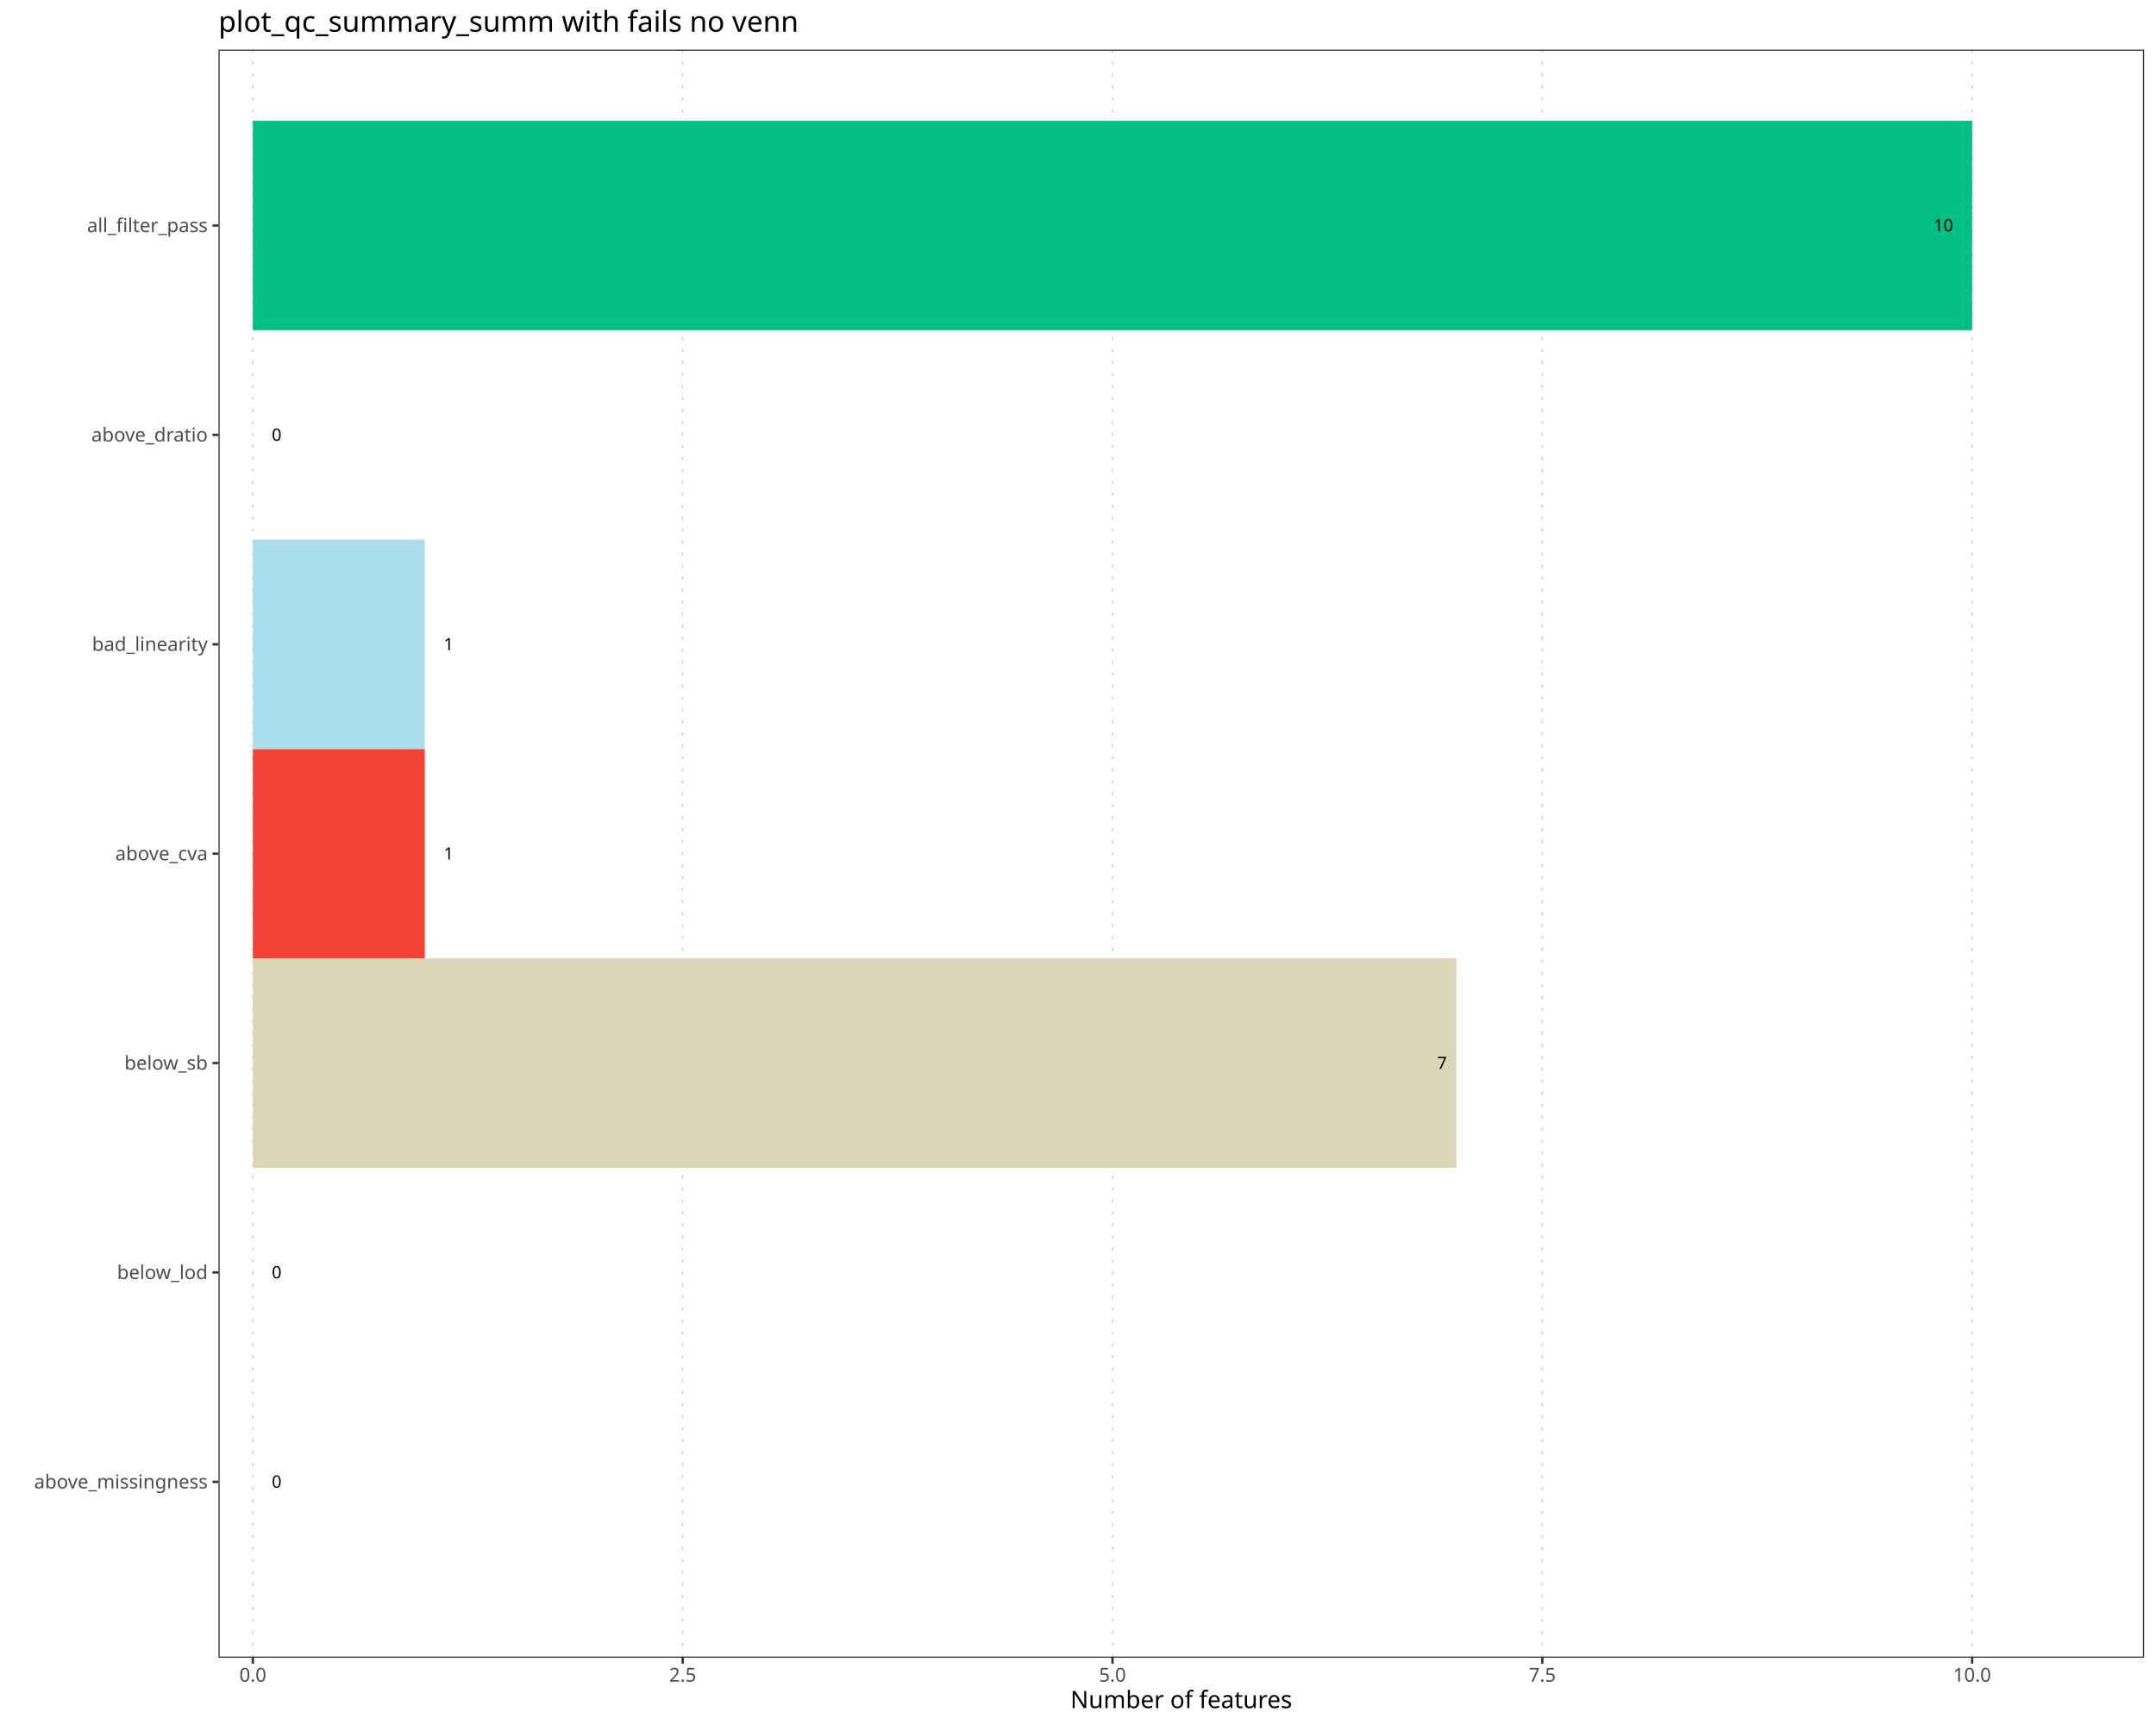
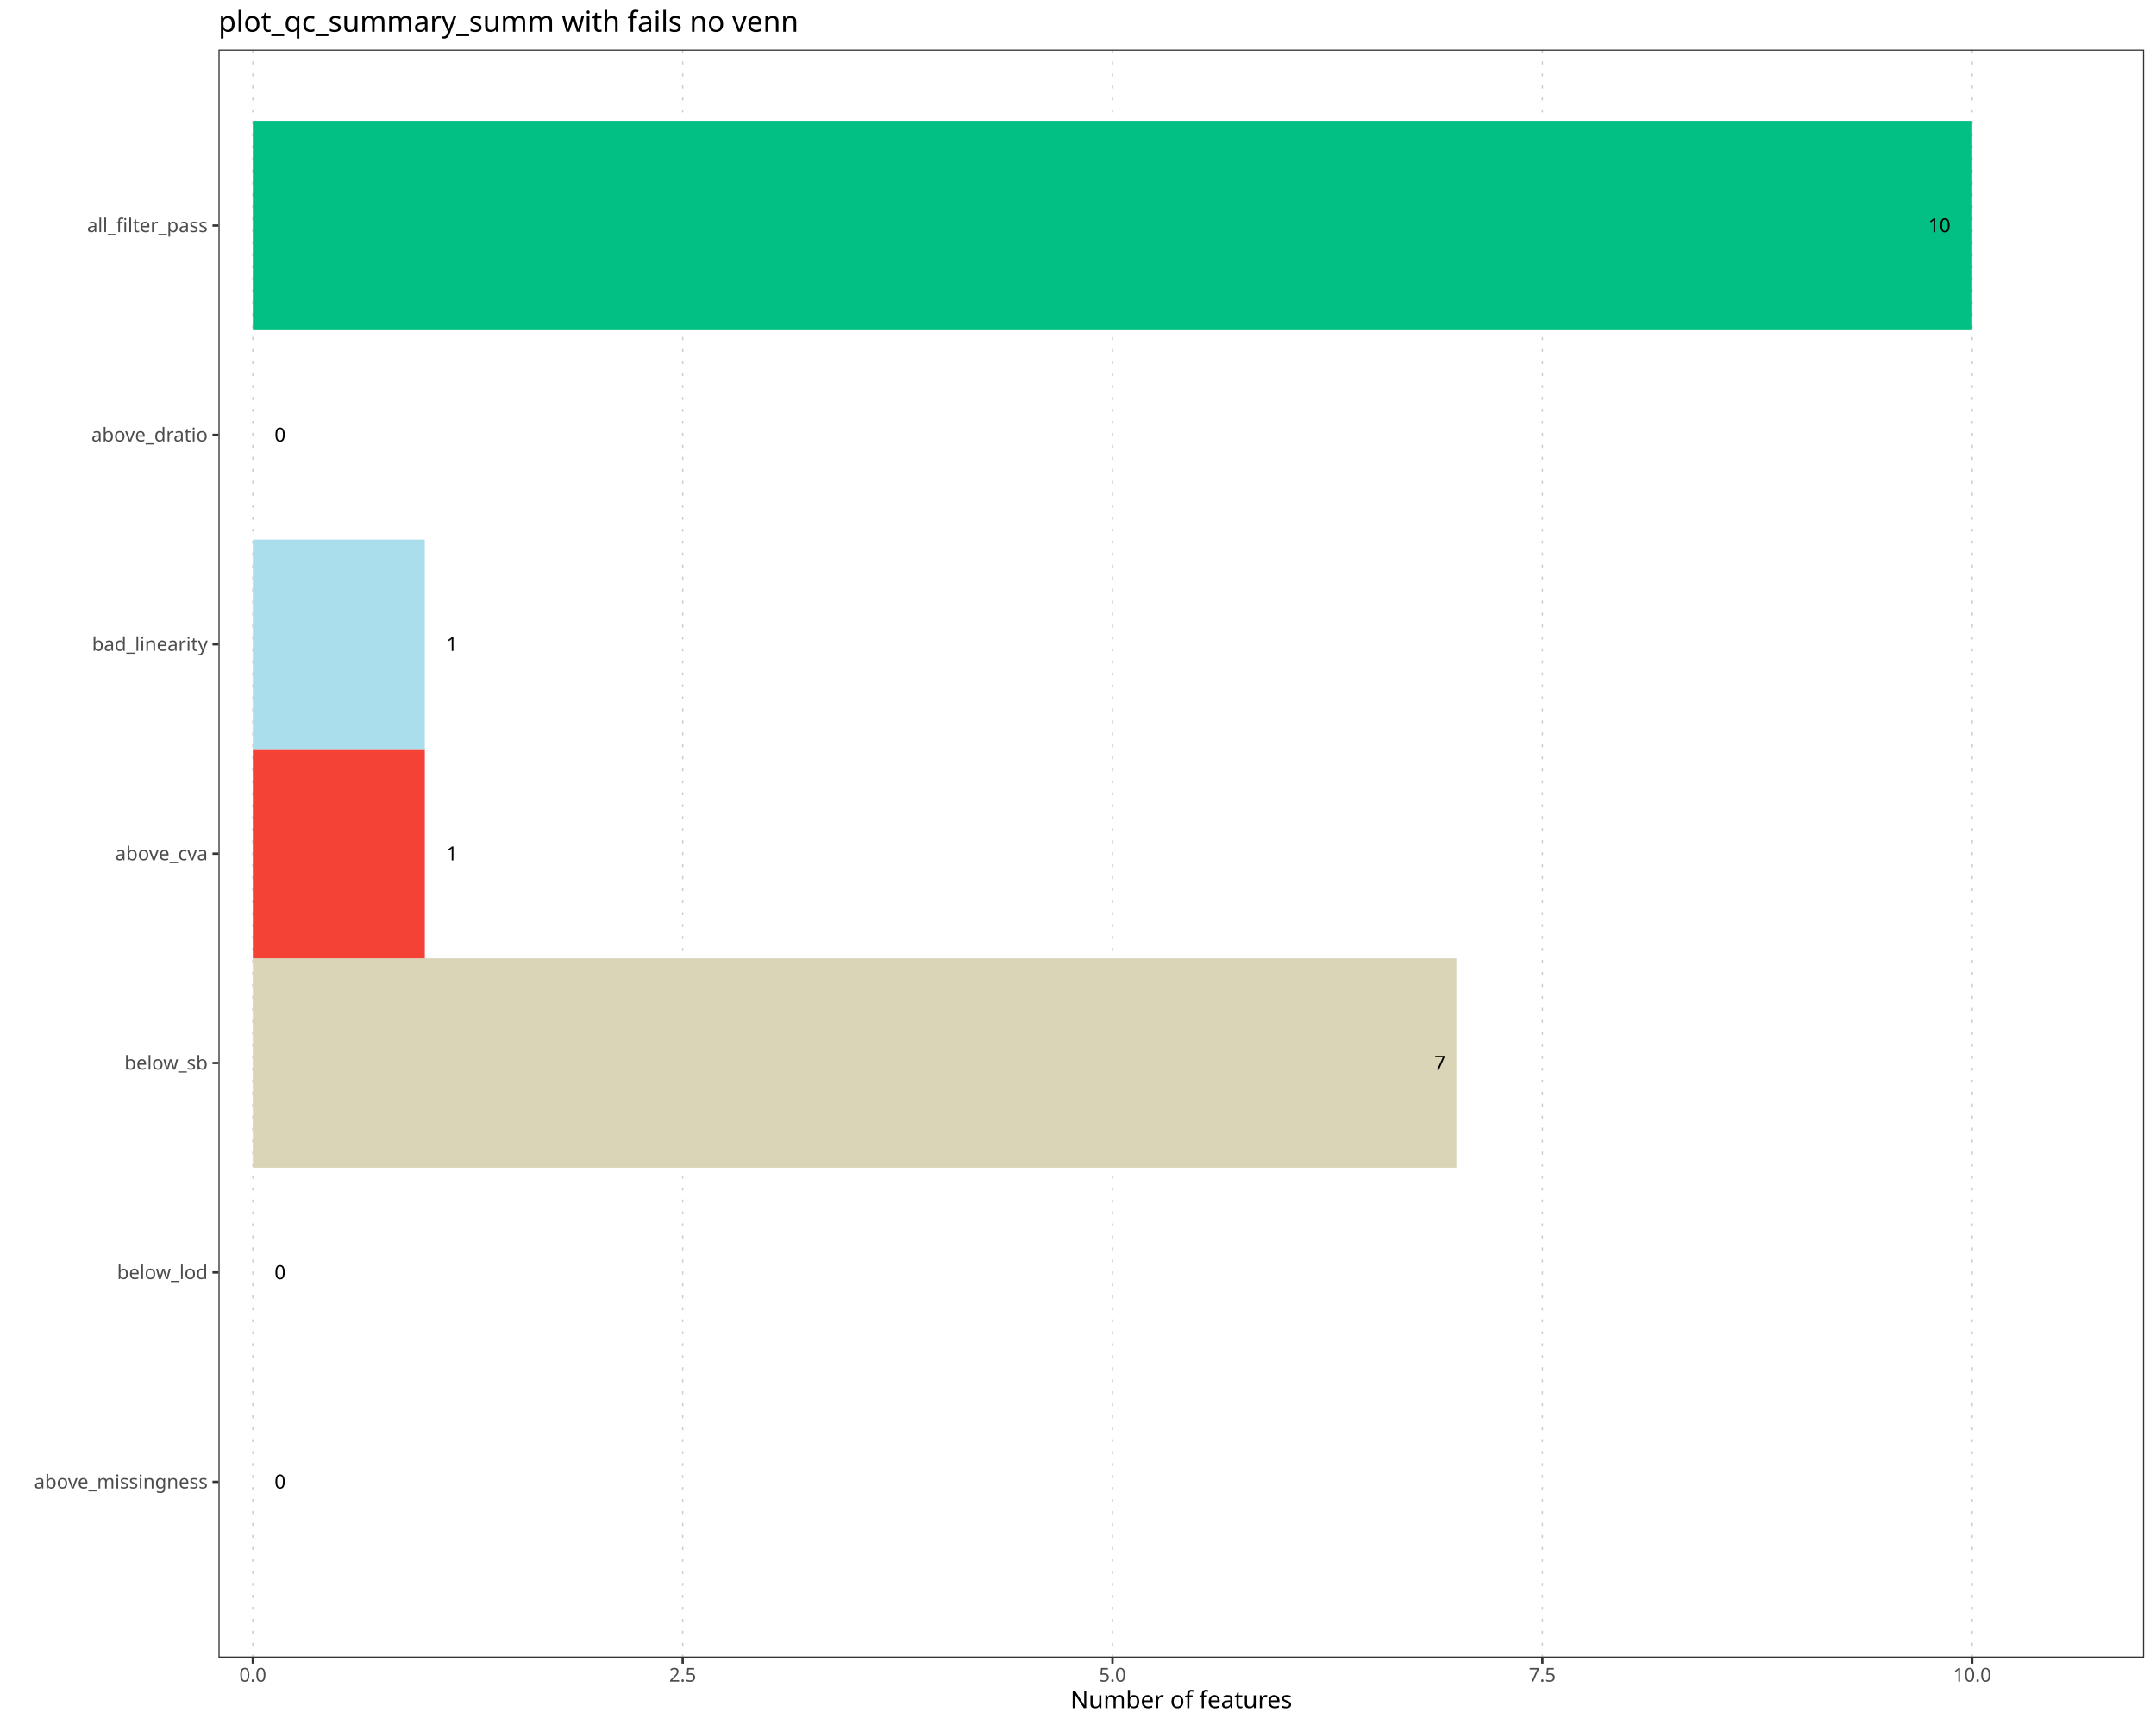
<svg xmlns="http://www.w3.org/2000/svg" class="svglite" data-engine-version="2.0" width="720.00pt" height="576.00pt" viewBox="0 0 720.00 576.00">
  <defs>
    <style type="text/css">
    .svglite line, .svglite polyline, .svglite polygon, .svglite path, .svglite rect, .svglite circle {
      fill: none;
      stroke: #000000;
      stroke-linecap: round;
      stroke-linejoin: round;
      stroke-miterlimit: 10.00;
    }
  </style>
  </defs>
  <rect width="100%" height="100%" style="stroke: none; fill: #FFFFFF;" />
  <defs>
    <clipPath id="cpMC4wMHw3MjAuMDB8MC4wMHw1NzYuMDA=">
      <rect x="0.00" y="0.00" width="720.00" height="576.00" />
    </clipPath>
  </defs>
  <g clip-path="url(#cpMC4wMHw3MjAuMDB8MC4wMHw1NzYuMDA=)">
    <rect x="0.00" y="0.00" width="720.00" height="576.00" style="stroke-width: 0.78; stroke: #FFFFFF; fill: #FFFFFF;" />
  </g>
  <defs>
    <clipPath id="cpNzIuOTZ8NzE2LjAxfDE2LjU3fDU1My41NA==">
      <rect x="72.96" y="16.57" width="643.06" height="536.97" />
    </clipPath>
  </defs>
  <g clip-path="url(#cpNzIuOTZ8NzE2LjAxfDE2LjU3fDU1My41NA==)">
    <rect x="72.96" y="16.57" width="643.06" height="536.97" style="stroke-width: 0.78; stroke: none; fill: #FFFFFF;" />
    <polyline points="84.44,553.54 84.44,16.57 " style="stroke-width: 0.43; stroke: #CCCCCC; stroke-dasharray: 1.00,3.00; stroke-linecap: butt;" />
    <polyline points="227.98,553.54 227.98,16.57 " style="stroke-width: 0.43; stroke: #CCCCCC; stroke-dasharray: 1.00,3.00; stroke-linecap: butt;" />
    <polyline points="371.52,553.54 371.52,16.57 " style="stroke-width: 0.43; stroke: #CCCCCC; stroke-dasharray: 1.00,3.00; stroke-linecap: butt;" />
    <polyline points="515.06,553.54 515.06,16.57 " style="stroke-width: 0.43; stroke: #CCCCCC; stroke-dasharray: 1.00,3.00; stroke-linecap: butt;" />
    <polyline points="658.60,553.54 658.60,16.57 " style="stroke-width: 0.43; stroke: #CCCCCC; stroke-dasharray: 1.00,3.00; stroke-linecap: butt;" />
-     <rect x="84.44" y="459.85" width="0.00" height="69.92" style="stroke-width: 1.07; stroke: none; stroke-linecap: butt; stroke-linejoin: miter; fill: #FFFF00;" />
-     <rect x="84.44" y="389.93" width="0.00" height="69.92" style="stroke-width: 1.07; stroke: none; stroke-linecap: butt; stroke-linejoin: miter; fill: #ADA3A3;" />
-     <rect x="84.44" y="320.01" width="401.91" height="69.92" style="stroke-width: 1.07; stroke: none; stroke-linecap: butt; stroke-linejoin: miter; fill: #D9D5B6;" />
-     <rect x="84.44" y="250.09" width="57.42" height="69.92" style="stroke-width: 1.07; stroke: none; stroke-linecap: butt; stroke-linejoin: miter; fill: #F44336;" />
-     <rect x="84.44" y="180.18" width="57.42" height="69.92" style="stroke-width: 1.07; stroke: none; stroke-linecap: butt; stroke-linejoin: miter; fill: #ABDEED;" />
-     <rect x="84.44" y="110.26" width="0.00" height="69.92" style="stroke-width: 1.07; stroke: none; stroke-linecap: butt; stroke-linejoin: miter; fill: #B5A2F5;" />
-     <rect x="84.44" y="40.34" width="574.16" height="69.92" style="stroke-width: 1.07; stroke: none; stroke-linecap: butt; stroke-linejoin: miter; fill: #02BF83;" />
-     <text x="90.77" y="496.76" style="font-size: 5.69px; font-family: sans;" textLength="3.17px" lengthAdjust="spacingAndGlyphs">0</text>
-     <text x="90.77" y="426.85" style="font-size: 5.69px; font-family: sans;" textLength="3.17px" lengthAdjust="spacingAndGlyphs">0</text>
-     <text x="483.19" y="356.93" text-anchor="end" style="font-size: 5.69px; font-family: sans;" textLength="3.17px" lengthAdjust="spacingAndGlyphs">7</text>
-     <text x="148.19" y="287.01" style="font-size: 5.69px; font-family: sans;" textLength="3.17px" lengthAdjust="spacingAndGlyphs">1</text>
-     <text x="148.19" y="217.09" style="font-size: 5.69px; font-family: sans;" textLength="3.17px" lengthAdjust="spacingAndGlyphs">1</text>
-     <text x="90.77" y="147.18" style="font-size: 5.69px; font-family: sans;" textLength="3.17px" lengthAdjust="spacingAndGlyphs">0</text>
-     <text x="652.27" y="77.26" text-anchor="end" style="font-size: 5.69px; font-family: sans;" textLength="6.33px" lengthAdjust="spacingAndGlyphs">10</text>
+     <rect x="84.44" y="459.85" width="0.00" height="69.92" style="stroke-width: 0.78; stroke: none; stroke-linecap: butt; stroke-linejoin: miter; fill: #FFFF00;" />
+     <rect x="84.44" y="389.93" width="0.00" height="69.92" style="stroke-width: 0.78; stroke: none; stroke-linecap: butt; stroke-linejoin: miter; fill: #ADA3A3;" />
+     <rect x="84.44" y="320.01" width="401.91" height="69.92" style="stroke-width: 0.78; stroke: none; stroke-linecap: butt; stroke-linejoin: miter; fill: #D9D5B6;" />
+     <rect x="84.44" y="250.09" width="57.42" height="69.92" style="stroke-width: 0.78; stroke: none; stroke-linecap: butt; stroke-linejoin: miter; fill: #F44336;" />
+     <rect x="84.44" y="180.18" width="57.42" height="69.92" style="stroke-width: 0.78; stroke: none; stroke-linecap: butt; stroke-linejoin: miter; fill: #ABDEED;" />
+     <rect x="84.44" y="110.26" width="0.00" height="69.92" style="stroke-width: 0.78; stroke: none; stroke-linecap: butt; stroke-linejoin: miter; fill: #B5A2F5;" />
+     <rect x="84.44" y="40.34" width="574.16" height="69.92" style="stroke-width: 0.78; stroke: none; stroke-linecap: butt; stroke-linejoin: miter; fill: #02BF83;" />
+     <text x="91.67" y="497.04" style="font-size: 6.50px; font-family: sans;" textLength="3.62px" lengthAdjust="spacingAndGlyphs">0</text>
+     <text x="91.67" y="427.13" style="font-size: 6.50px; font-family: sans;" textLength="3.62px" lengthAdjust="spacingAndGlyphs">0</text>
+     <text x="482.73" y="357.21" text-anchor="end" style="font-size: 6.50px; font-family: sans;" textLength="3.62px" lengthAdjust="spacingAndGlyphs">7</text>
+     <text x="149.09" y="287.29" style="font-size: 6.50px; font-family: sans;" textLength="3.62px" lengthAdjust="spacingAndGlyphs">1</text>
+     <text x="149.09" y="217.37" style="font-size: 6.50px; font-family: sans;" textLength="3.62px" lengthAdjust="spacingAndGlyphs">1</text>
+     <text x="91.67" y="147.46" style="font-size: 6.50px; font-family: sans;" textLength="3.62px" lengthAdjust="spacingAndGlyphs">0</text>
+     <text x="651.36" y="77.54" text-anchor="end" style="font-size: 6.50px; font-family: sans;" textLength="7.23px" lengthAdjust="spacingAndGlyphs">10</text>
    <rect x="72.96" y="16.57" width="643.06" height="536.97" style="stroke-width: 0.78; stroke: #333333;" />
  </g>
  <g clip-path="url(#cpMC4wMHw3MjAuMDB8MC4wMHw1NzYuMDA=)">
    <text x="69.37" y="497.01" text-anchor="end" style="font-size: 6.40px; fill: #4D4D4D; font-family: sans;" textLength="56.23px" lengthAdjust="spacingAndGlyphs">above_missingness</text>
    <text x="69.37" y="427.09" text-anchor="end" style="font-size: 6.40px; fill: #4D4D4D; font-family: sans;" textLength="28.82px" lengthAdjust="spacingAndGlyphs">below_lod</text>
    <text x="69.37" y="357.17" text-anchor="end" style="font-size: 6.40px; fill: #4D4D4D; font-family: sans;" textLength="27.05px" lengthAdjust="spacingAndGlyphs">below_sb</text>
    <text x="69.37" y="287.26" text-anchor="end" style="font-size: 6.40px; fill: #4D4D4D; font-family: sans;" textLength="30.97px" lengthAdjust="spacingAndGlyphs">above_cva</text>
    <text x="69.37" y="217.34" text-anchor="end" style="font-size: 6.40px; fill: #4D4D4D; font-family: sans;" textLength="36.29px" lengthAdjust="spacingAndGlyphs">bad_linearity</text>
    <text x="69.37" y="147.42" text-anchor="end" style="font-size: 6.40px; fill: #4D4D4D; font-family: sans;" textLength="37.01px" lengthAdjust="spacingAndGlyphs">above_dratio</text>
    <text x="69.37" y="77.50" text-anchor="end" style="font-size: 6.40px; fill: #4D4D4D; font-family: sans;" textLength="39.13px" lengthAdjust="spacingAndGlyphs">all_filter_pass</text>
    <polyline points="70.96,494.81 72.96,494.81 " style="stroke-width: 0.78; stroke: #333333; stroke-linecap: butt;" />
    <polyline points="70.96,424.89 72.96,424.89 " style="stroke-width: 0.78; stroke: #333333; stroke-linecap: butt;" />
    <polyline points="70.96,354.97 72.96,354.97 " style="stroke-width: 0.78; stroke: #333333; stroke-linecap: butt;" />
    <polyline points="70.96,285.05 72.96,285.05 " style="stroke-width: 0.78; stroke: #333333; stroke-linecap: butt;" />
    <polyline points="70.96,215.14 72.96,215.14 " style="stroke-width: 0.78; stroke: #333333; stroke-linecap: butt;" />
    <polyline points="70.96,145.22 72.96,145.22 " style="stroke-width: 0.78; stroke: #333333; stroke-linecap: butt;" />
    <polyline points="70.96,75.30 72.96,75.30 " style="stroke-width: 0.78; stroke: #333333; stroke-linecap: butt;" />
    <polyline points="84.44,555.53 84.44,553.54 " style="stroke-width: 0.78; stroke: #333333; stroke-linecap: butt;" />
    <polyline points="227.98,555.53 227.98,553.54 " style="stroke-width: 0.78; stroke: #333333; stroke-linecap: butt;" />
    <polyline points="371.52,555.53 371.52,553.54 " style="stroke-width: 0.78; stroke: #333333; stroke-linecap: butt;" />
    <polyline points="515.06,555.53 515.06,553.54 " style="stroke-width: 0.78; stroke: #333333; stroke-linecap: butt;" />
    <polyline points="658.60,555.53 658.60,553.54 " style="stroke-width: 0.78; stroke: #333333; stroke-linecap: butt;" />
    <text x="84.44" y="561.53" text-anchor="middle" style="font-size: 6.40px; fill: #4D4D4D; font-family: sans;" textLength="8.90px" lengthAdjust="spacingAndGlyphs">0.0</text>
    <text x="227.98" y="561.53" text-anchor="middle" style="font-size: 6.40px; fill: #4D4D4D; font-family: sans;" textLength="8.90px" lengthAdjust="spacingAndGlyphs">2.5</text>
    <text x="371.52" y="561.53" text-anchor="middle" style="font-size: 6.40px; fill: #4D4D4D; font-family: sans;" textLength="8.90px" lengthAdjust="spacingAndGlyphs">5.0</text>
    <text x="515.06" y="561.53" text-anchor="middle" style="font-size: 6.40px; fill: #4D4D4D; font-family: sans;" textLength="8.90px" lengthAdjust="spacingAndGlyphs">7.5</text>
    <text x="658.60" y="561.53" text-anchor="middle" style="font-size: 6.40px; fill: #4D4D4D; font-family: sans;" textLength="12.46px" lengthAdjust="spacingAndGlyphs">10.0</text>
    <text x="394.49" y="570.35" text-anchor="middle" style="font-size: 8.00px; font-family: sans;" textLength="68.49px" lengthAdjust="spacingAndGlyphs">Number of features</text>
    <text x="72.96" y="10.59" style="font-size: 9.60px; font-family: sans;" textLength="183.58px" lengthAdjust="spacingAndGlyphs">plot_qc_summary_summ with fails no venn</text>
  </g>
</svg>
